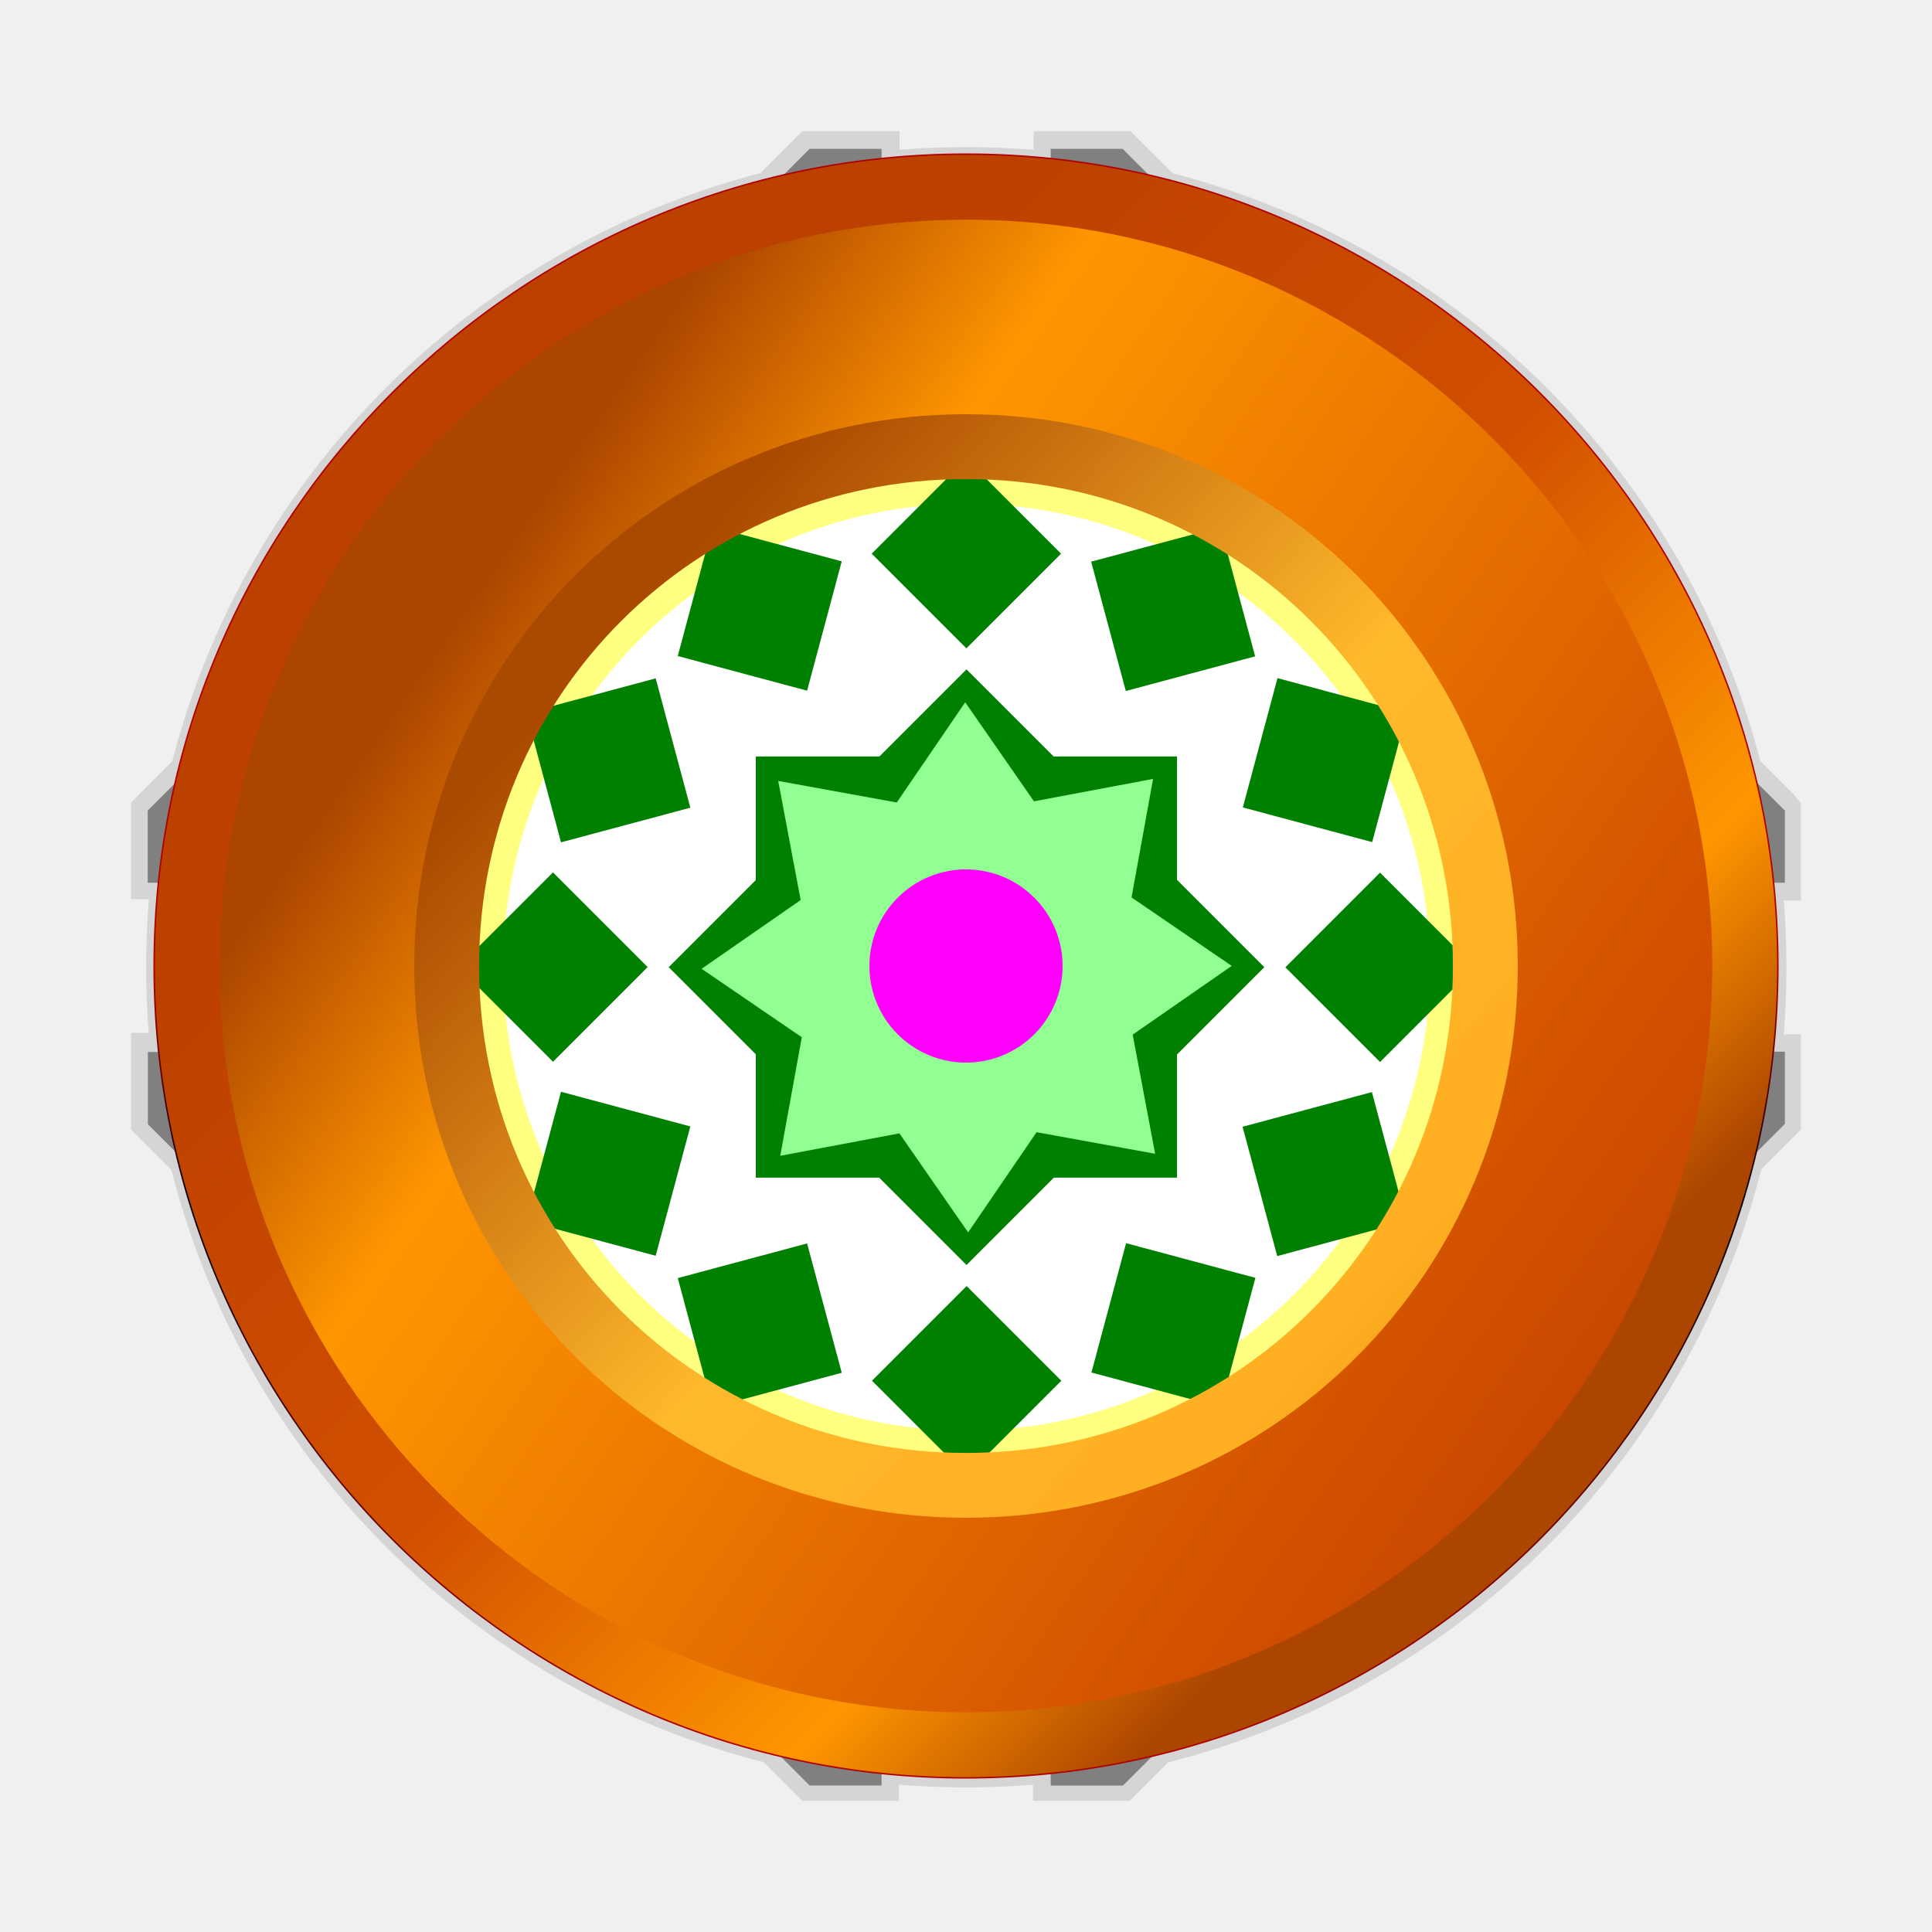
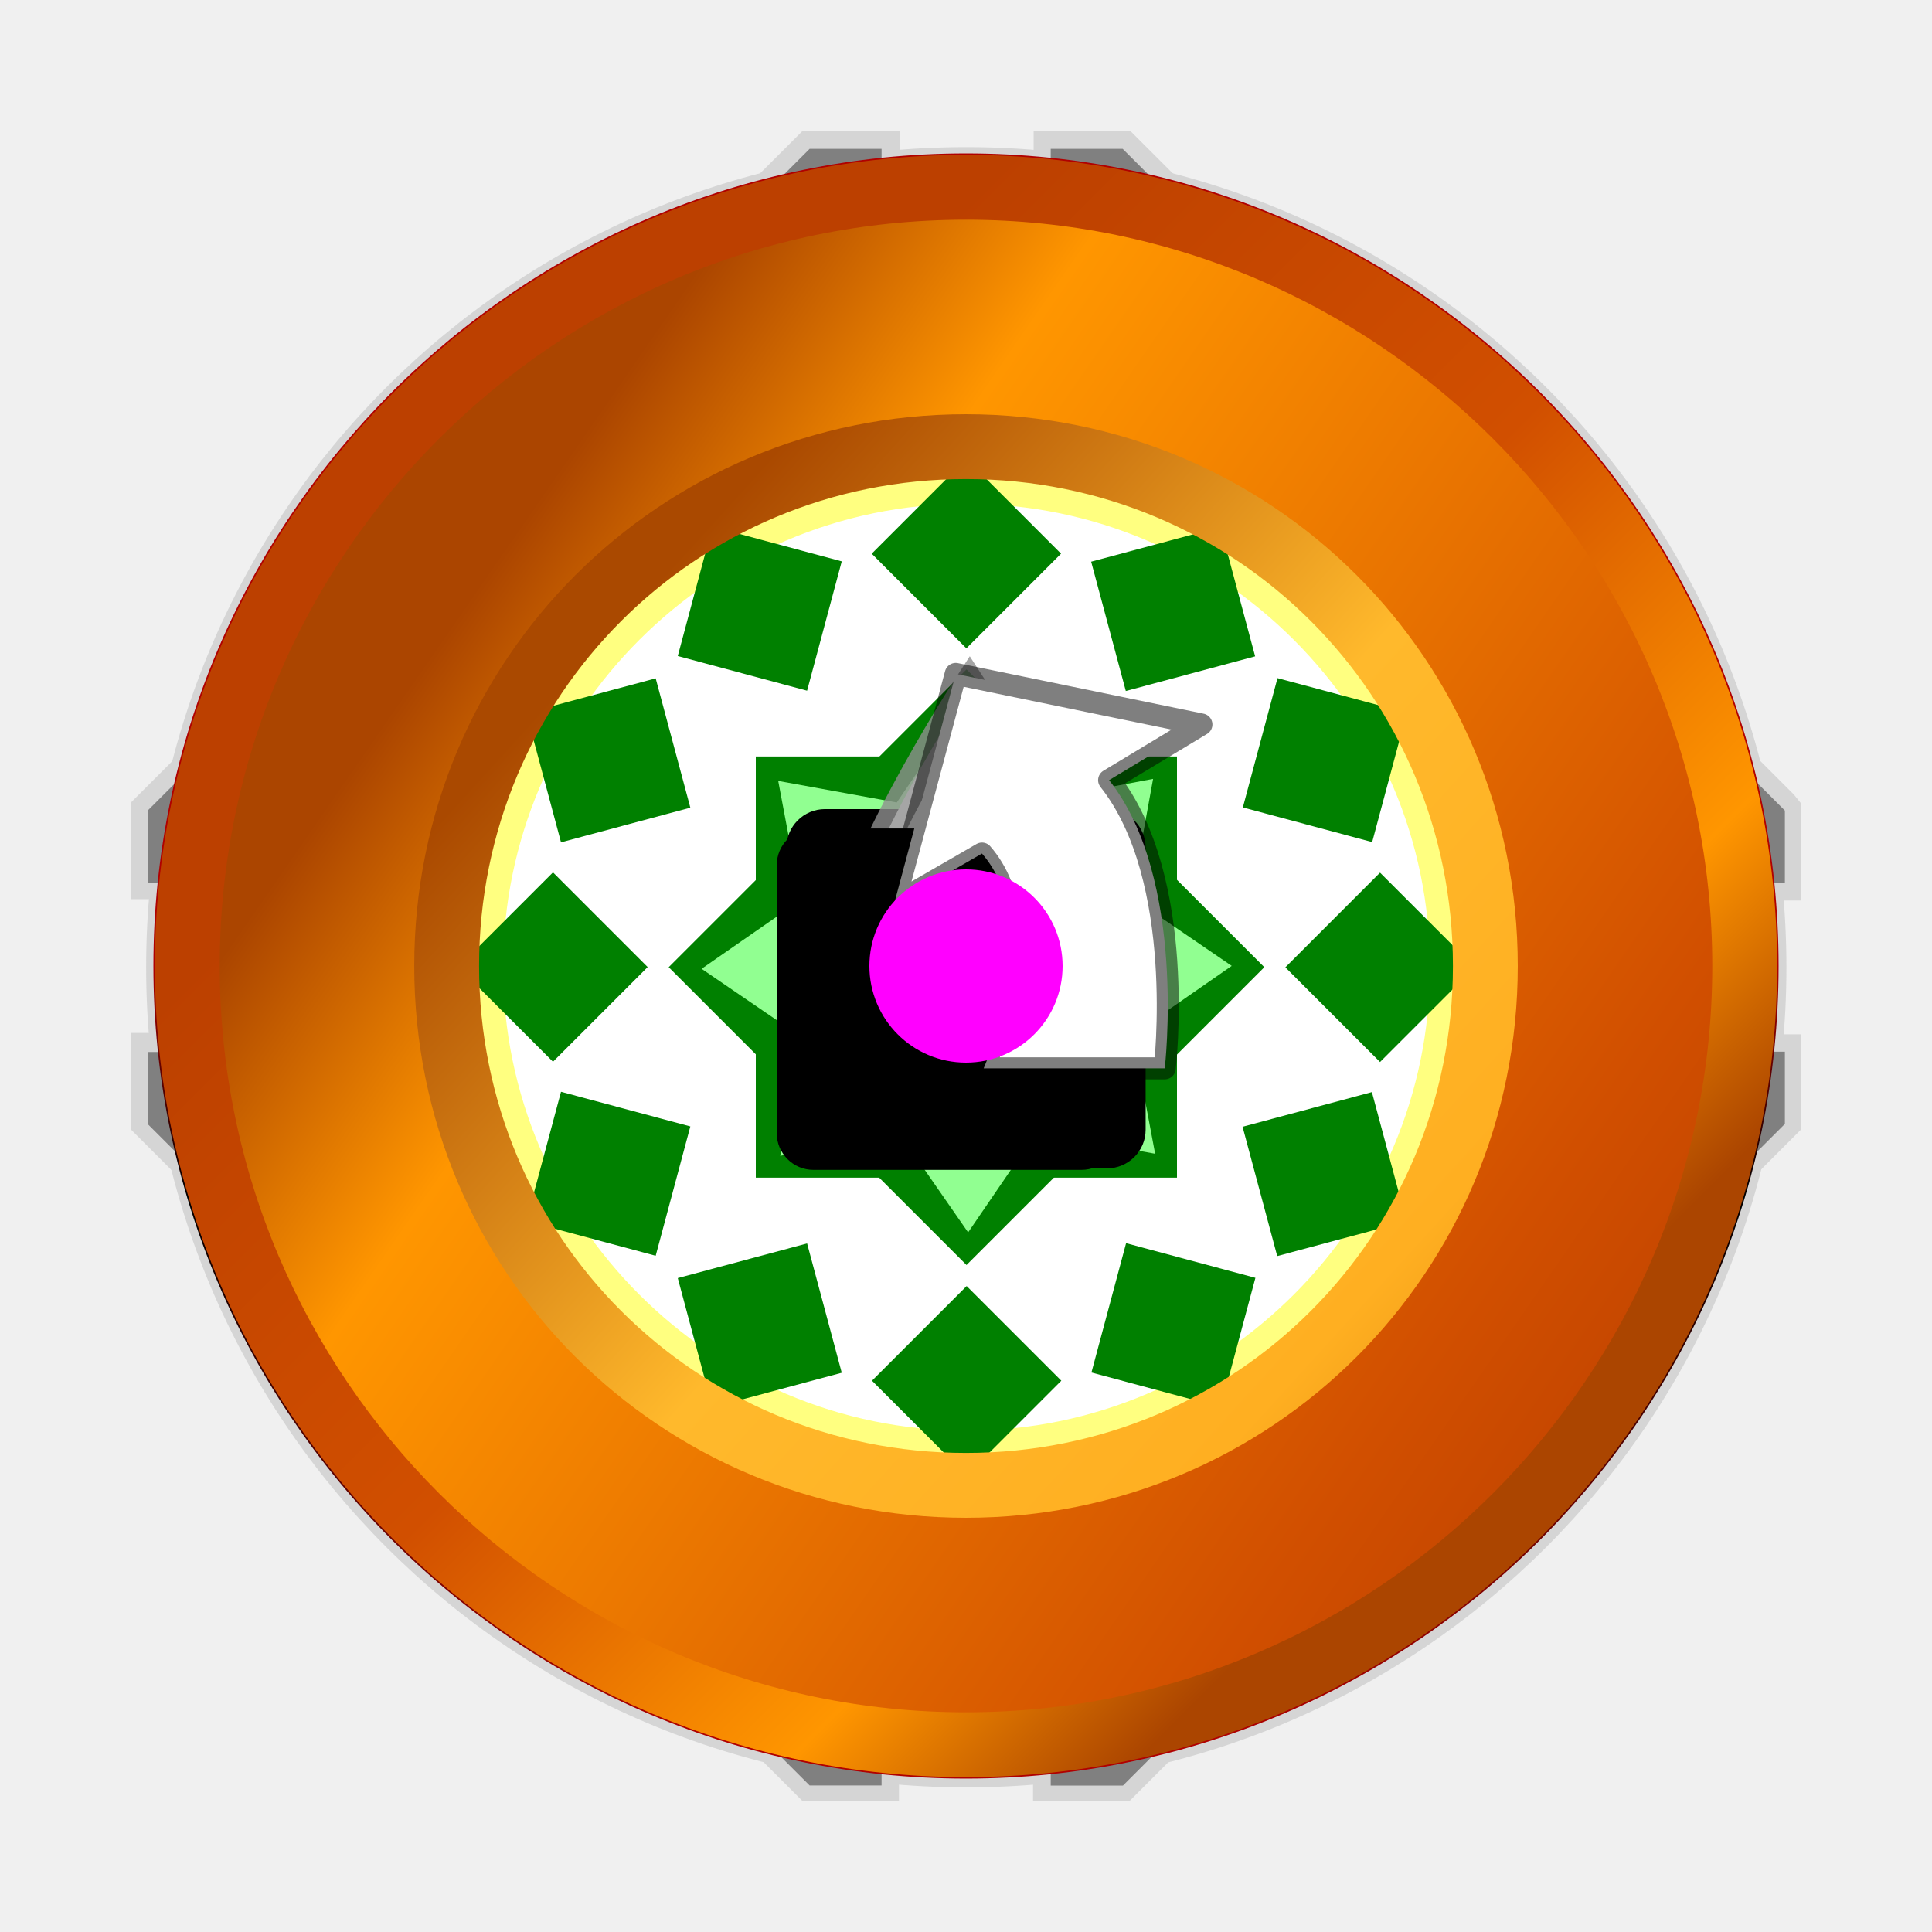
<svg xmlns="http://www.w3.org/2000/svg" width="200" height="200" viewBox="-100 -100 200 200" version="1.1" id="svg899">
  <defs id="defs896">
    <linearGradient id="wound_gradient_1" x1="50" y1="0" x2="50" y2="80" gradientUnits="userSpaceOnUse">
-       <stop offset="0%" stop-color="#b00000" />
-       <stop offset="30%" stop-color="black" />
-       <stop offset="100%" stop-color="#b00000" />
+       <stop offset="0%" stop-color="#b00000" id="stop3" />
+       <stop offset="30%" stop-color="black" id="stop5" />
+       <stop offset="100%" stop-color="#b00000" id="stop7" />
    </linearGradient>
    <linearGradient id="wound_gradient_2" x1="0" y1="0" x2="30" y2="100" gradientUnits="userSpaceOnUse">
-       <stop offset="0%" stop-color="#800000" />
-       <stop offset="10%" stop-color="#d70000" />
-       <stop offset="100%" stop-color="#b00000" />
+       <stop offset="0%" stop-color="#800000" id="stop10" />
+       <stop offset="10%" stop-color="#d70000" id="stop12" />
+       <stop offset="100%" stop-color="#b00000" id="stop14" />
    </linearGradient>
    <linearGradient id="blessing_gradient_1" x1="-50" y1="-40" x2="80" y2="50" gradientUnits="userSpaceOnUse">
-       <stop offset="0" style="stop-color:#ab4500;stop-opacity:1" />
-       <stop offset="0.2" style="stop-color:#ff9600;stop-opacity:1" />
-       <stop offset="0.8" style="stop-color:#d14f00;stop-opacity:1" />
-       <stop offset="1" style="stop-color:#bc4000;stop-opacity:1" />
+       <stop offset="0" style="stop-color:#ab4500;stop-opacity:1" id="stop17" />
+       <stop offset="0.2" style="stop-color:#ff9600;stop-opacity:1" id="stop19" />
+       <stop offset="0.8" style="stop-color:#d14f00;stop-opacity:1" id="stop21" />
+       <stop offset="1" style="stop-color:#bc4000;stop-opacity:1" id="stop23" />
    </linearGradient>
    <linearGradient id="blessing_gradient_2" x1="-40" y1="-40" x2="50" y2="50" gradientUnits="userSpaceOnUse">
-       <stop offset="0" style="stop-color:#bc4000;stop-opacity:1" />
-       <stop offset="0.45" style="stop-color:#d14f00;stop-opacity:1" />
-       <stop offset="0.80" style="stop-color:#ff9600;stop-opacity:1" />
-       <stop offset="1" style="stop-color:#ab4500;stop-opacity:1" />
+       <stop offset="0" style="stop-color:#bc4000;stop-opacity:1" id="stop26" />
+       <stop offset="0.45" style="stop-color:#d14f00;stop-opacity:1" id="stop28" />
+       <stop offset="0.80" style="stop-color:#ff9600;stop-opacity:1" id="stop30" />
+       <stop offset="1" style="stop-color:#ab4500;stop-opacity:1" id="stop32" />
    </linearGradient>
    <linearGradient id="blessing_gradient_3" x1="-50" y1="-20" x2="60" y2="80" gradientUnits="userSpaceOnUse">
-       <stop offset="0" style="stop-color:#aa4900;stop-opacity:1" />
-       <stop offset="0.4" style="stop-color:#ffb92c;stop-opacity:1" />
-       <stop offset="0.7" style="stop-color:#ffaf21;stop-opacity:1" />
-       <stop offset="1" style="stop-color:#ca7000;stop-opacity:1" />
+       <stop offset="0" style="stop-color:#aa4900;stop-opacity:1" id="stop35" />
+       <stop offset="0.4" style="stop-color:#ffb92c;stop-opacity:1" id="stop37" />
+       <stop offset="0.7" style="stop-color:#ffaf21;stop-opacity:1" id="stop39" />
+       <stop offset="1" style="stop-color:#ca7000;stop-opacity:1" id="stop41" />
    </linearGradient>
  </defs>
  <g id="layer1">
    <g id="g_circle">
      <path id="path34455-6" d="m 84.93,0.13 a 84.9,84.9 0 0 1 -84.9,84.9 84.9,84.9 0 0 1 -84.9,-84.9 84.9,84.9 0 0 1 84.9,-84.9 84.9,84.9 0 0 1 84.9,84.9" style="fill:#d5d5d5;fill-opacity:1;fill-rule:nonzero;stroke:none;stroke-width:2.413" />
      <path id="path34459-5" d="m 82.71,0.13 a 82.66,82.66 0 1 1 -165.31,0 82.66,82.66 0 0 1 165.31,0" style="fill:#808080;fill-opacity:1;fill-rule:nonzero;stroke:none;stroke-width:2.413" />
      <path id="path34463-5" d="M 57.1,0.13 A 57.06,57.06 0 1 1 0.03,-56.94 57.06,57.06 0 0 1 57.1,0.13" style="fill:#d5d5d5;fill-opacity:1;fill-rule:nonzero;stroke:none;stroke-width:2.413" />
      <path id="path34467-2" d="m 54.4,0.13 a 54.375,54.375 0 1 1 -108.75,0 54.375,54.375 0 1 1 108.75,0" style="fill:#ffffff;fill-opacity:1;fill-rule:nonzero;stroke:none;stroke-width:2.413" />
    </g>
    <g id="g_stamina">
      <path id="path12651" d="M 17.04,-86.42 H 7 v 3.05 a 6.95,6.95 0 0 1 -13.88,0 v -3.05 h -10.07 l -0.88,0.88 -67.73,67.73 -0.87,0.87 v 10.02 h 3.04 a 6.93,6.93 0 1 1 0,13.85 h -3.04 v 10.01 l 0.87,0.87 67.73,67.73 0.88,0.88 h 10.01 v -3.05 c 0,-3.8 3.1,-6.94 6.94,-6.94 3.8,0 6.94,3.1 6.94,6.94 v 3.05 h 10.01 l 0.88,-0.88 67.73,-67.73 0.87,-0.87 V 7.07 h -3.04 c -3.81,0 -6.94,-3.1 -6.94,-6.91 0,-3.81 3.1,-6.94 6.94,-6.94 h 3.04 v -10.07 l -0.73,-0.9 -67.76,-67.77 z m -1.24,3.05 67.76,67.73 v 5.72 a 9.99,9.99 0 0 0 0,19.97 v 5.76 L 15.8,83.63 h -5.76 a 9.99,9.99 0 0 0 -19.97,0 h -5.75 L -83.44,15.9 v -5.76 a 9.99,9.99 0 0 0 0,-19.97 v -5.73 l 67.73,-67.73 H -10 a 9.99,9.99 0 0 0 19.98,0 h 5.72" style="fill:#d5d5d5;fill-opacity:1;fill-rule:nonzero;stroke:none;stroke-width:2.426" />
      <path id="path12655" d="m 11.2,82.41 h 4.09 L 82.31,15.39 v -4.1 a 11.2,11.2 0 0 1 0,-22.28 v -4.12 L 15.26,-82.13 H 11.2 a 11.22,11.22 0 0 1 -22.28,0 h -4.1 l -67.05,67.02 v 4.07 a 11.22,11.22 0 0 1 0,22.28 v 4.06 l 67.05,67.11 h 4.07 A 11.2,11.2 0 0 1 0.03,72.43 c 5.75,0 10.52,4.37 11.14,9.98 m 5.08,2.43 H 8.77 v -1.21 c 0,-4.83 -3.92,-8.78 -8.74,-8.78 -4.82,0 -8.77,3.92 -8.77,8.78 v 1.2 h -7.45 L -84.69,16.38 V 8.9 h 1.22 A 8.76,8.76 0 1 0 -83.5,-8.62 h -1.21 v -7.47 l 68.52,-68.5 h 7.45 v 1.22 a 8.76,8.76 0 0 0 17.51,0 v -1.22 h 7.45 l 68.55,68.5 v 7.47 h -1.21 a 8.75,8.75 0 1 0 0,17.49 h 1.21 v 7.48 z" style="fill:#808080;fill-opacity:1;fill-rule:nonzero;stroke:none;stroke-width:2.426" />
    </g>
    <g id="g_crit_win">
      <path id="path182846-2" d="m 0.06,49.66 c -27.26,0 -49.54,-22.28 -49.54,-49.53 0,-27.25 22.28,-49.54 49.54,-49.54 27.26,0 49.53,22.28 49.53,49.54 0,27.26 -22.28,49.53 -49.53,49.53 z" style="color:#000000;font-style:normal;font-variant:normal;font-weight:400;font-stretch:normal;font-size:medium;line-height:normal;font-family:sans-serif;text-indent:0;text-align:start;text-decoration:none;text-decoration-line:none;text-decoration-style:solid;text-decoration-color:#000000;letter-spacing:normal;word-spacing:normal;text-transform:none;writing-mode:lr-tb;direction:ltr;baseline-shift:baseline;text-anchor:start;white-space:normal;clip-rule:nonzero;display:inline;overflow:visible;visibility:visible;isolation:auto;mix-blend-mode:normal;color-interpolation:sRGB;color-interpolation-filters:linearRGB;solid-color:#000000;solid-opacity:1;fill:none;fill-opacity:1;fill-rule:nonzero;stroke:#ffff80;stroke-width:3.127;stroke-linecap:butt;stroke-linejoin:miter;stroke-miterlimit:2;stroke-dasharray:none;stroke-dashoffset:0;stroke-opacity:1;color-rendering:auto;image-rendering:auto;shape-rendering:auto;text-rendering:auto" />
      <path id="path38915-9-0-8" d="m 0.06,52.7 c -28.94,0 -52.57,-23.64 -52.57,-52.57 0,-28.93 23.63,-52.57 52.57,-52.57 28.94,0 52.56,23.64 52.56,52.57 0,28.93 -23.63,52.56 -52.56,52.56 z" style="color:#000000;font-style:normal;font-variant:normal;font-weight:400;font-stretch:normal;font-size:medium;line-height:normal;font-family:sans-serif;text-indent:0;text-align:start;text-decoration:none;text-decoration-line:none;text-decoration-style:solid;text-decoration-color:#000000;letter-spacing:normal;word-spacing:normal;text-transform:none;writing-mode:lr-tb;direction:ltr;baseline-shift:baseline;text-anchor:start;white-space:normal;clip-rule:nonzero;display:inline;overflow:visible;visibility:visible;isolation:auto;mix-blend-mode:normal;color-interpolation:sRGB;color-interpolation-filters:linearRGB;solid-color:#000000;solid-opacity:1;fill:none;fill-opacity:1;fill-rule:nonzero;stroke:#cccc00;stroke-width:3.127;stroke-linecap:butt;stroke-linejoin:miter;stroke-miterlimit:2;stroke-dasharray:none;stroke-dashoffset:0;stroke-opacity:1;color-rendering:auto;image-rendering:auto;shape-rendering:auto;text-rendering:auto" />
      <rect id="rect182358-4-5" width="13.86" height="13.86" x="-37.085" y="-37.14" style="display:inline;fill:#008000;fill-opacity:1;stroke:none;stroke-width:2.6;stroke-linecap:round;stroke-linejoin:miter;stroke-miterlimit:4;stroke-dasharray:none;stroke-dashoffset:0;stroke-opacity:1" transform="rotate(45)" />
      <rect id="rect182362-8-9" width="13.86" height="13.86" x="-37.14" y="-37.335" style="display:inline;fill:#008000;fill-opacity:1;stroke:none;stroke-width:2.6;stroke-linecap:round;stroke-linejoin:miter;stroke-miterlimit:4;stroke-dasharray:none;stroke-dashoffset:0;stroke-opacity:1" transform="rotate(135)" />
      <rect id="rect182366-16-1" width="13.86" height="13.86" x="-37.335" y="-37.24" style="display:inline;fill:#008000;fill-opacity:1;stroke:none;stroke-width:2.6;stroke-linecap:round;stroke-linejoin:miter;stroke-miterlimit:4;stroke-dasharray:none;stroke-dashoffset:0;stroke-opacity:1" transform="rotate(-135)" />
      <rect id="rect182370-5-3" width="13.86" height="13.86" x="-37.24" y="-37.085" style="display:inline;fill:#008000;fill-opacity:1;stroke:none;stroke-width:2.6;stroke-linecap:round;stroke-linejoin:miter;stroke-miterlimit:4;stroke-dasharray:none;stroke-dashoffset:0;stroke-opacity:1" transform="rotate(-45)" />
      <rect id="rect182677-0-1" width="13.86" height="13.86" x="-37.076" y="-37.208" style="display:inline;fill:#008000;fill-opacity:1;stroke:none;stroke-width:2.6;stroke-linecap:round;stroke-linejoin:miter;stroke-miterlimit:4;stroke-dasharray:none;stroke-dashoffset:0;stroke-opacity:1" transform="rotate(75)" />
      <rect id="rect182679-1-4" width="13.86" height="13.86" x="-37.132" y="-37.294" style="display:inline;fill:#008000;fill-opacity:1;stroke:none;stroke-width:2.6;stroke-linecap:round;stroke-linejoin:miter;stroke-miterlimit:4;stroke-dasharray:none;stroke-dashoffset:0;stroke-opacity:1" transform="rotate(105)" />
      <rect id="rect182681-5-2" width="13.86" height="13.86" x="-37.126" y="-37.132" style="display:inline;fill:#008000;fill-opacity:1;stroke:none;stroke-width:2.6;stroke-linecap:round;stroke-linejoin:miter;stroke-miterlimit:4;stroke-dasharray:none;stroke-dashoffset:0;stroke-opacity:1" transform="rotate(15)" />
      <rect id="rect182683-8-9" width="13.86" height="13.86" x="-37.182" y="-37.076" style="display:inline;fill:#008000;fill-opacity:1;stroke:none;stroke-width:2.6;stroke-linecap:round;stroke-linejoin:miter;stroke-miterlimit:4;stroke-dasharray:none;stroke-dashoffset:0;stroke-opacity:1" transform="rotate(-15)" />
      <rect id="rect182685-6-0" width="13.86" height="13.86" x="-37.208" y="-37.344" style="display:inline;fill:#008000;fill-opacity:1;stroke:none;stroke-width:2.6;stroke-linecap:round;stroke-linejoin:miter;stroke-miterlimit:4;stroke-dasharray:none;stroke-dashoffset:0;stroke-opacity:1" transform="rotate(165)" />
      <rect id="rect182687-0-9" width="13.86" height="13.86" x="-37.294" y="-37.288" style="display:inline;fill:#008000;fill-opacity:1;stroke:none;stroke-width:2.6;stroke-linecap:round;stroke-linejoin:miter;stroke-miterlimit:4;stroke-dasharray:none;stroke-dashoffset:0;stroke-opacity:1" transform="rotate(-165)" />
      <rect id="rect182689-1-1" width="13.86" height="13.86" x="-37.288" y="-37.126" style="display:inline;fill:#008000;fill-opacity:1;stroke:none;stroke-width:2.6;stroke-linecap:round;stroke-linejoin:miter;stroke-miterlimit:4;stroke-dasharray:none;stroke-dashoffset:0;stroke-opacity:1" transform="rotate(-75)" />
      <rect id="rect182691-0-7" width="13.86" height="13.86" x="-37.344" y="-37.182" style="display:inline;fill:#008000;fill-opacity:1;stroke:none;stroke-width:2.6;stroke-linecap:round;stroke-linejoin:miter;stroke-miterlimit:4;stroke-dasharray:none;stroke-dashoffset:0;stroke-opacity:1" transform="rotate(-105)" />
      <path id="path182848-4" d="m 0.06,55.95 c -30.71,0 -55.83,-25.08 -55.83,-55.82 0,-30.71 25.08,-55.83 55.83,-55.83 30.7,0 55.82,25.08 55.82,55.83 0,30.7 -25.08,55.82 -55.82,55.82 z" style="color:#000000;font-style:normal;font-variant:normal;font-weight:400;font-stretch:normal;font-size:medium;line-height:normal;font-family:sans-serif;text-indent:0;text-align:start;text-decoration:none;text-decoration-line:none;text-decoration-style:solid;text-decoration-color:#000000;letter-spacing:normal;word-spacing:normal;text-transform:none;writing-mode:lr-tb;direction:ltr;baseline-shift:baseline;text-anchor:start;white-space:normal;clip-rule:nonzero;display:inline;overflow:visible;visibility:visible;isolation:auto;mix-blend-mode:normal;color-interpolation:sRGB;color-interpolation-filters:linearRGB;solid-color:#000000;solid-opacity:1;fill:none;fill-opacity:1;fill-rule:nonzero;stroke:#ffff80;stroke-width:3.127;stroke-linecap:butt;stroke-linejoin:miter;stroke-miterlimit:2;stroke-dasharray:none;stroke-dashoffset:0;stroke-opacity:1;color-rendering:auto;image-rendering:auto;shape-rendering:auto;text-rendering:auto" />
    </g>
    <g id="g_xp">
      <rect id="rect113129" width="43.6" height="43.6" x="-21.76" y="-21.69" style="fill:#008000;fill-opacity:1;stroke:none;stroke-width:2.382;stroke-linecap:round;stroke-linejoin:miter;stroke-miterlimit:4;stroke-dasharray:none;stroke-dashoffset:0;stroke-opacity:1" />
      <rect id="rect113131" width="43.6" height="43.6" x="-21.85" y="-21.675" style="fill:#008000;fill-opacity:1;stroke:none;stroke-width:2.382;stroke-linecap:round;stroke-linejoin:miter;stroke-miterlimit:4;stroke-dasharray:none;stroke-dashoffset:0;stroke-opacity:1" transform="rotate(-45)" />
      <path id="path113133" d="M 19.578,19.436 7.306,17.205 0.22,27.577 -6.896,17.326 -19.228,19.648 -16.997,7.376 -27.369,0.29 l 10.252,-7.116 -2.322,-12.332 12.272,2.231 7.086,-10.372 7.116,10.252 12.332,-2.322 -2.231,12.272 10.372,7.086 -10.252,7.116 z" style="fill:#91ff91;fill-opacity:1;stroke:none;stroke-width:2.382;stroke-linecap:round;stroke-linejoin:miter;stroke-miterlimit:4;stroke-dasharray:none;stroke-dashoffset:0;stroke-opacity:1" />
    </g>
    <g id="g_wound_circle">
      <path style="display:inline;fill:url(#wound_gradient_1);fill-opacity:1;stroke:none" d="M 6.8803e-6,84.119 C -46.291,84.119 -84.119,46.291 -84.119,-3.5482501e-6 -84.119,-46.291 -46.291,-84.119 6.8803e-6,-84.119 46.291,-84.119 84.119,-46.291 84.119,-3.5482501e-6 84.119,46.291 46.291,84.119 6.8803e-6,84.119 Z m 0,-28.018 C 31.149,56.101 56.101,31.149 56.101,-3.5482501e-6 56.101,-31.149 31.149,-56.101 6.8803e-6,-56.101 -31.149,-56.101 -56.101,-31.149 -56.101,-3.5482501e-6 -56.101,31.149 -31.149,56.101 6.8803e-6,56.101 Z" id="path_wound_circle_1" />
      <path style="display:inline;fill:none;fill-opacity:1;stroke:url(#wound_gradient_2);stroke-width:7;stroke-opacity:1" d="M 6.8803e-6,56.101 C 31.149,56.101 56.101,31.149 56.101,-3.5482501e-6 56.101,-31.149 31.149,-56.101 6.8803e-6,-56.101 -31.149,-56.101 -56.101,-31.149 -56.101,-3.5482501e-6 -56.101,31.149 -31.149,56.101 6.8803e-6,56.101 Z" id="path_wound_circle_2" />
    </g>
    <g id="g_blessing_circle">
      <path id="path_blessing_circle_1" d="M 0,80.612 C -44.361,80.612 -80.612,44.362 -80.612,5.964884e-5 -80.612,-44.361 -44.361,-80.612 9.765e-5,-80.612 44.362,-80.612 80.612,-44.361 80.612,5.964884e-5 80.612,44.362 44.362,80.612 9.765e-5,80.612 Z m 0,-26.85 C 29.851,53.763 53.763,29.851 53.763,5.964884e-5 53.763,-29.851 29.851,-53.763 9.765e-5,-53.763 -29.851,-53.763 -53.762,-29.851 -53.762,5.964884e-5 -53.762,29.851 -29.851,53.763 9.765e-5,53.763 Z" style="display:inline;fill:url(#blessing_gradient_1);fill-opacity:1;stroke:none" />
      <path id="path_blessing_circle_2" d="M 9.765e-5,80.612 C -44.361,80.612 -80.612,44.362 -80.612,5.964884e-5 -80.612,-44.361 -44.361,-80.612 9.765e-5,-80.612 44.362,-80.612 80.612,-44.361 80.612,5.964884e-5 80.612,44.362 44.362,80.612 9.765e-5,80.612 Z" style="display:inline;fill:none;stroke:url(#blessing_gradient_2);stroke-width:6.712;stroke-opacity:1" />
      <path id="path_blessing_circle_3" d="M 9.765e-5,53.763 C 29.851,53.763 53.763,29.851 53.763,5.964884e-5 53.763,-29.851 29.851,-53.763 9.765e-5,-53.763 -29.851,-53.763 -53.762,-29.851 -53.762,5.964884e-5 -53.762,29.851 -29.851,53.763 9.765e-5,53.763 Z" style="display:inline;fill:none;stroke:url(#blessing_gradient_3);stroke-width:6.712;stroke-opacity:1" />
    </g>
-     <circle class="centermarker" id="centermarker_card" cx="0" cy="0" r="10" style="fill:#ff00ff;fill-opacity:1;stroke-width:0.756;stroke-linecap:round;stroke-linejoin:round" />
+     <g id="g_exhaust_top">
+       <rect style="fill:#000000;stroke-width:9.8;stroke-linejoin:round;stroke-opacity:0.5" id="rect_exhaust" width="37.191" height="37.191" x="-18.596" y="-16.242" rx="4.0" ry="4.0" />
+       <path id="path_exhaust" style="fill:#ffffff;stroke:#8f8f8f;stroke-width:3.4;stroke-linejoin:miter;stroke-miterlimit:4;stroke-dasharray:none;stroke-opacity:0.8" d="m 0.39,-28.95 c 0,0 -13.331,20.453 -13.331,29.625 C -12.941,9.849 -6.973,15.818 0.39,15.817 7.752,15.816 13.719,9.848 13.718,0.676 13.718,-8.497 0.39,-28.95 0.39,-28.95 Z" />
+     </g>
+     <g id="g_return_card">
+       <rect style="fill:#000000;stroke-width:9.3;stroke-linejoin:round;stroke-opacity:0.5" id="rect_return" width="35.342" height="35.342" x="-19.592" y="-14.237" rx="3.8" ry="3.8" />
+       <path id="path_return" style="fill:#ffffff;stroke:#000000;stroke-width:2.278;stroke-linejoin:round;stroke-opacity:0.5" d="M -1.063,-30.237 -7.456,-6.381 1.654,-11.641 c 6.633,7.613 0.174,22.233 0.174,22.233 H 20.573 c 0,0 2.343,-19.603 -5.759,-29.831 l 9.556,-5.763 z" />
+     </g>
+     <circle class="centermarker" id="centermarker_card" cx="0" cy="0" r="10" style="fill:#ff00ff;fill-opacity:1;stroke-width:0.7;stroke-linecap:round;stroke-linejoin:round" />
  </g>
</svg>
